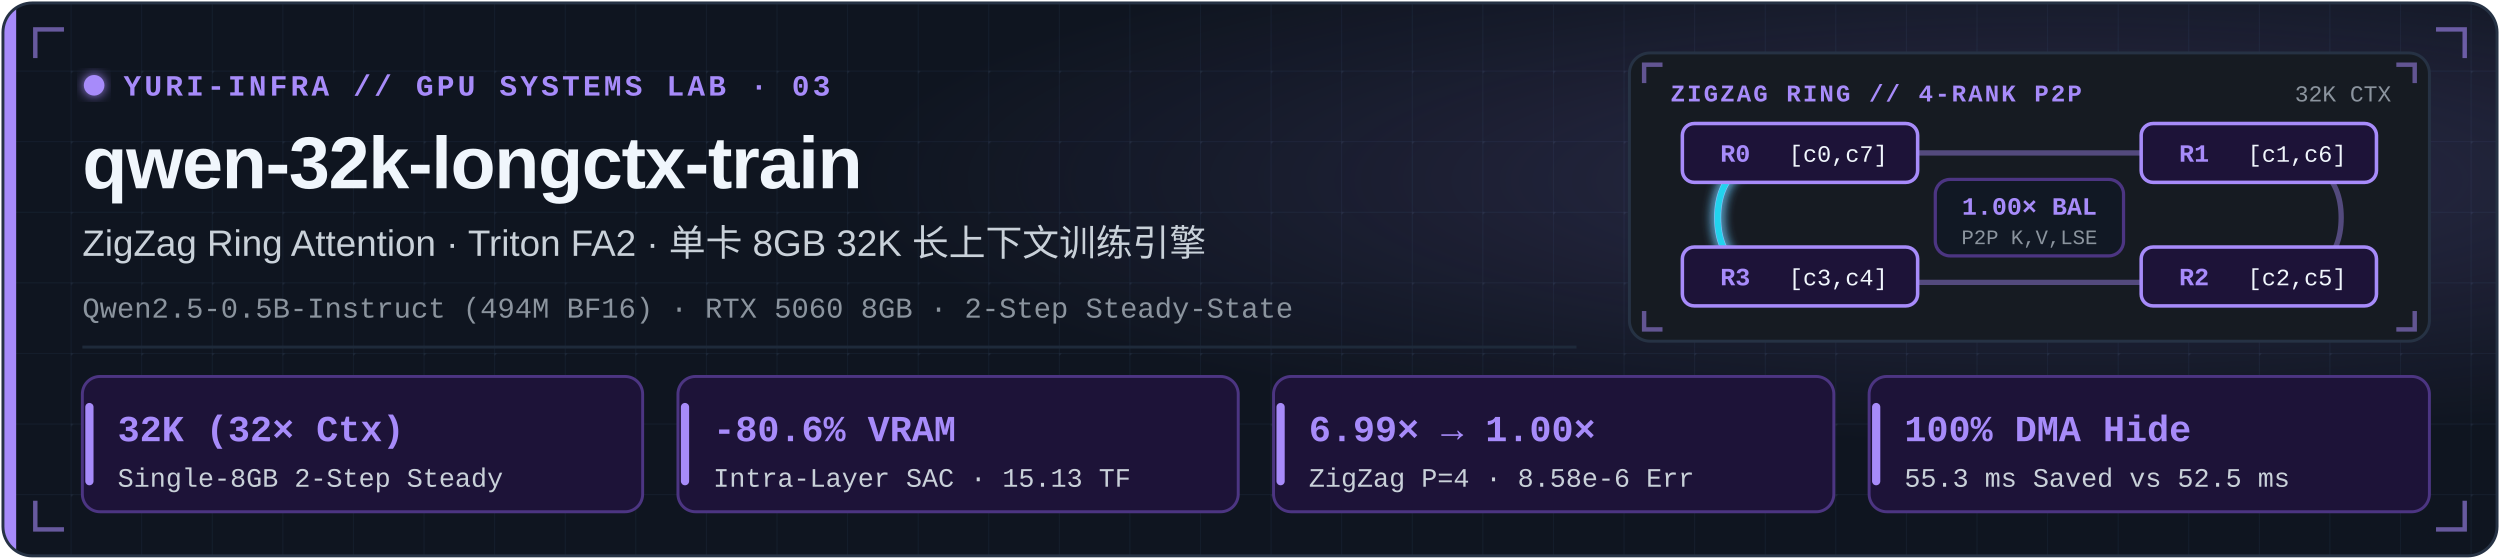
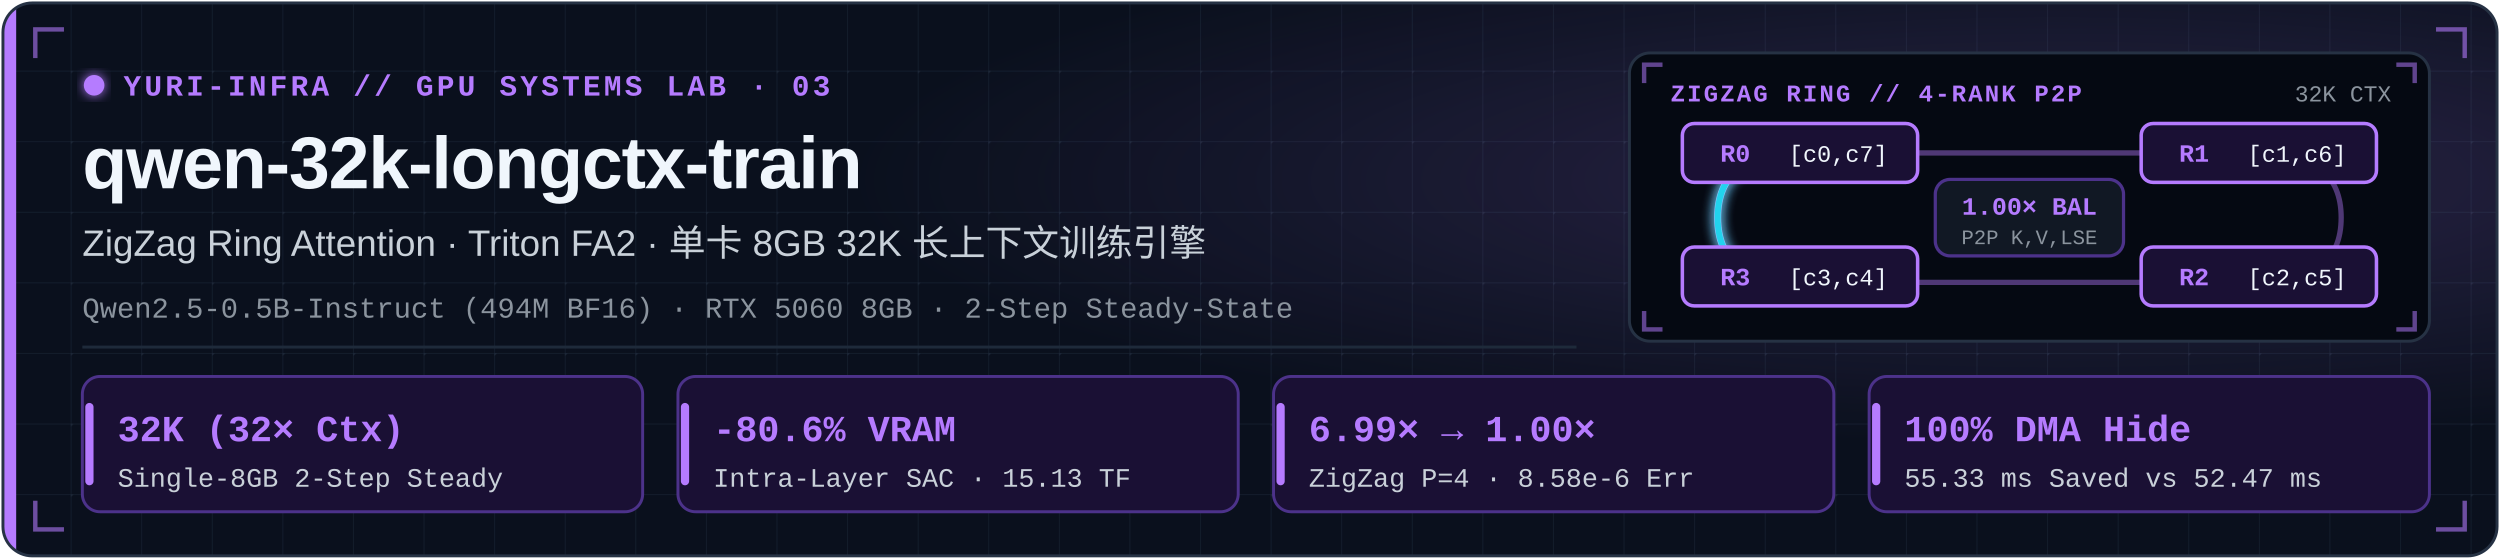
<svg xmlns="http://www.w3.org/2000/svg" width="850" height="190" viewBox="0 0 850 190" role="img">
  <defs>
    <style>
      .sans { font-family: -apple-system, BlinkMacSystemFont, 'Segoe UI', 'Helvetica Neue', Arial, 'PingFang SC', 'Microsoft YaHei', 'Noto Sans CJK SC', sans-serif; }
      .mono { font-family: 'JetBrains Mono', 'Fira Code', ui-monospace, SFMono-Regular, Menlo, Monaco, Consolas, 'Liberation Mono', monospace; }
      .pkt { stroke-linecap: round; fill: none; }
      .flow-f1 { stroke-dasharray: 24 216; animation: flowFwd 3.2s linear infinite; }
      .flow-f2 { stroke-dasharray: 20 220; animation: flowFwd 3.8s linear -1.2s infinite; }
      .flow-f3 { stroke-dasharray: 18 222; animation: flowFwd 2.8s linear -0.7s infinite; }
      .flow-r1 { stroke-dasharray: 22 218; animation: flowRev 3.6s linear -0.5s infinite; }
      .flow-ring1 { stroke-dasharray: 34 386; animation: flowRing 4.2s linear infinite; }
      .flow-ring2 { stroke-dasharray: 34 386; animation: flowRing 4.2s linear -2.1s infinite; }
      .pulse { animation: pulseDot 2.4s ease-in-out infinite; }
      @keyframes flowFwd { from { stroke-dashoffset: 240; } to { stroke-dashoffset: 0; } }
      @keyframes flowRev { from { stroke-dashoffset: 0; } to { stroke-dashoffset: 240; } }
      @keyframes flowRing { from { stroke-dashoffset: 420; } to { stroke-dashoffset: 0; } }
      @keyframes pulseDot { 0%, 100% { opacity: 1; } 50% { opacity: 0.35; } }
      
    </style>
    <clipPath id="clip-card-dark-violet">
      <rect x="1" y="1" width="848" height="188" rx="10" />
    </clipPath>
    <pattern id="grid24-dark-violet" width="24" height="24" patternUnits="userSpaceOnUse">
      <path d="M 24 0 L 0 0 0 24" fill="none" stroke="#182232" stroke-width="0.7" stroke-opacity="0.65" />
      <circle cx="0" cy="0" r="0.9" fill="#263244" fill-opacity="0.45" />
    </pattern>
    <radialGradient id="rad-dark-violet" cx="82%" cy="32%" r="48%">
-       <stop offset="0%" stop-color="#a78bfa" stop-opacity="0.18" />
-       <stop offset="100%" stop-color="#a78bfa" stop-opacity="0" />
+       <stop offset="0%" stop-color="#b57bff" stop-opacity="0.18" />
+       <stop offset="100%" stop-color="#b57bff" stop-opacity="0" />
    </radialGradient>
    <filter id="glow-dark-violet" x="-30%" y="-30%" width="160%" height="160%">
      <feGaussianBlur stdDeviation="2.0" result="blur" />
      <feMerge>
        <feMergeNode in="blur" />
        <feMergeNode in="SourceGraphic" />
      </feMerge>
    </filter>
  </defs>
  <g clip-path="url(#clip-card-dark-violet)">
-     <rect x="1" y="1" width="848" height="188" fill="#0f1520" />
+     <rect x="1" y="1" width="848" height="188" fill="#0a101d" />
    <rect x="1" y="1" width="848" height="188" fill="url(#grid24-dark-violet)" />
    <rect x="1" y="1" width="848" height="188" fill="url(#rad-dark-violet)" />
-     <rect x="1" y="1" width="4.5" height="188" fill="#a78bfa" />
+     <rect x="1" y="1" width="4.5" height="188" fill="#b57bff" />
  </g>
  <rect x="1" y="1" width="848" height="188" rx="10" fill="none" stroke="#263244" stroke-width="1" />
-   <g fill="none" stroke="#a78bfa" stroke-width="1.5" stroke-opacity="0.58" stroke-linecap="square">
+   <g fill="none" stroke="#b57bff" stroke-width="1.5" stroke-opacity="0.58" stroke-linecap="square">
    <path d="M 12.0 19.0 L 12.0 10.0 L 21.0 10.0" />
    <path d="M 829.0 10.0 L 838.0 10.0 L 838.0 19.0" />
    <path d="M 12.0 171.0 L 12.0 180.0 L 21.0 180.0" />
    <path d="M 829.0 180.0 L 838.0 180.0 L 838.0 171.0" />
  </g>
-   <circle cx="32" cy="29" r="3.5" fill="#a78bfa" class="pulse" filter="url(#glow-dark-violet)" />
-   <text x="42" y="32.5" class="mono" font-size="10" font-weight="700" fill="#a78bfa" letter-spacing="1.1">YURI-INFRA // GPU SYSTEMS LAB · 03</text>
+   <circle cx="32" cy="29" r="3.5" fill="#b57bff" class="pulse" filter="url(#glow-dark-violet)" />
+   <text x="42" y="32.5" class="mono" font-size="10" font-weight="700" fill="#b57bff" letter-spacing="1.1">YURI-INFRA // GPU SYSTEMS LAB · 03</text>
  <text x="28" y="64" class="sans" font-size="25" font-weight="800" fill="#f0f6fc" letter-spacing="-0.4">qwen-32k-longctx-train</text>
  <text x="28" y="87" class="sans" font-size="12.5" font-weight="500" fill="#c9d1d9">ZigZag Ring Attention · Triton FA2 · 单卡 8GB 32K 长上下文训练引擎</text>
  <text x="28" y="108" class="mono" font-size="9.8" fill="#8b949e">Qwen2.5-0.5B-Instruct (494M BF16) · RTX 5060 8GB · 2-Step Steady-State</text>
  <line x1="28" y1="118" x2="536" y2="118" stroke="#1e2a3a" stroke-width="1" />
-   <rect x="554" y="18" width="272" height="98" rx="7" fill="#161b22" stroke="#263244" stroke-width="1" />
-   <g fill="none" stroke="#a78bfa" stroke-width="1.5" stroke-opacity="0.52" stroke-linecap="square">
+   <rect x="554" y="18" width="272" height="98" rx="7" fill="#050912" stroke="#263244" stroke-width="1" />
+   <g fill="none" stroke="#b57bff" stroke-width="1.5" stroke-opacity="0.52" stroke-linecap="square">
    <path d="M 559.0 27.5 L 559.0 22.0 L 564.5 22.0" />
    <path d="M 815.5 22.0 L 821.0 22.0 L 821.0 27.5" />
    <path d="M 559.0 106.5 L 559.0 112.0 L 564.5 112.0" />
    <path d="M 815.5 112.0 L 821.0 112.0 L 821.0 106.5" />
  </g>
-   <text x="568" y="34.5" class="mono" font-size="8.2" font-weight="700" fill="#a78bfa" letter-spacing="0.7">ZIGZAG RING // 4-RANK P2P</text>
+   <text x="568" y="34.5" class="mono" font-size="8.2" font-weight="700" fill="#b57bff" letter-spacing="0.7">ZIGZAG RING // 4-RANK P2P</text>
  <text x="813" y="34.5" class="mono" font-size="7.8" fill="#8b949e" text-anchor="end">32K CTX</text>
-   <path d="M 612 52 L 768 52 Q 796 52 796 74 Q 796 96 768 96 L 612 96 Q 584 96 584 74 Q 584 52 612 52 Z" fill="none" stroke="#a78bfa" stroke-opacity="0.42" stroke-width="1.8" />
+   <path d="M 612 52 L 768 52 Q 796 52 796 74 Q 796 96 768 96 L 612 96 Q 584 96 584 74 Q 584 52 612 52 Z" fill="none" stroke="#b57bff" stroke-opacity="0.42" stroke-width="1.8" />
  <path d="M 612 52 L 768 52 Q 796 52 796 74 Q 796 96 768 96 L 612 96 Q 584 96 584 74 Q 584 52 612 52 Z" class="pkt flow-ring1" stroke="#c4b5fd" stroke-width="2.4" filter="url(#glow-dark-violet)" />
  <path d="M 612 52 L 768 52 Q 796 52 796 74 Q 796 96 768 96 L 612 96 Q 584 96 584 74 Q 584 52 612 52 Z" class="pkt flow-ring2" stroke="#22d3ee" stroke-width="2.0" filter="url(#glow-dark-violet)" />
-   <rect x="572" y="42" width="80" height="20" rx="4" fill="#1d1338" stroke="#a78bfa" stroke-width="1.2" />
-   <text x="590" y="55" class="mono" font-size="8.5" font-weight="700" fill="#a78bfa" text-anchor="middle">R0</text>
+   <rect x="572" y="42" width="80" height="20" rx="4" fill="#1a1034" stroke="#b57bff" stroke-width="1.2" />
+   <text x="590" y="55" class="mono" font-size="8.5" font-weight="700" fill="#b57bff" text-anchor="middle">R0</text>
  <text x="625" y="55" class="mono" font-size="8" fill="#f0f6fc" text-anchor="middle">[c0,c7]</text>
-   <rect x="728" y="42" width="80" height="20" rx="4" fill="#1d1338" stroke="#a78bfa" stroke-width="1.2" />
-   <text x="746" y="55" class="mono" font-size="8.5" font-weight="700" fill="#a78bfa" text-anchor="middle">R1</text>
+   <rect x="728" y="42" width="80" height="20" rx="4" fill="#1a1034" stroke="#b57bff" stroke-width="1.2" />
+   <text x="746" y="55" class="mono" font-size="8.5" font-weight="700" fill="#b57bff" text-anchor="middle">R1</text>
  <text x="781" y="55" class="mono" font-size="8" fill="#f0f6fc" text-anchor="middle">[c1,c6]</text>
-   <rect x="728" y="84" width="80" height="20" rx="4" fill="#1d1338" stroke="#a78bfa" stroke-width="1.2" />
-   <text x="746" y="97" class="mono" font-size="8.5" font-weight="700" fill="#a78bfa" text-anchor="middle">R2</text>
+   <rect x="728" y="84" width="80" height="20" rx="4" fill="#1a1034" stroke="#b57bff" stroke-width="1.2" />
+   <text x="746" y="97" class="mono" font-size="8.5" font-weight="700" fill="#b57bff" text-anchor="middle">R2</text>
  <text x="781" y="97" class="mono" font-size="8" fill="#f0f6fc" text-anchor="middle">[c2,c5]</text>
-   <rect x="572" y="84" width="80" height="20" rx="4" fill="#1d1338" stroke="#a78bfa" stroke-width="1.2" />
-   <text x="590" y="97" class="mono" font-size="8.5" font-weight="700" fill="#a78bfa" text-anchor="middle">R3</text>
+   <rect x="572" y="84" width="80" height="20" rx="4" fill="#1a1034" stroke="#b57bff" stroke-width="1.2" />
+   <text x="590" y="97" class="mono" font-size="8.5" font-weight="700" fill="#b57bff" text-anchor="middle">R3</text>
  <text x="625" y="97" class="mono" font-size="8" fill="#f0f6fc" text-anchor="middle">[c3,c4]</text>
-   <rect x="658" y="61" width="64" height="26" rx="5" fill="#111824" stroke="#4c3582" stroke-width="1.1" />
-   <text x="690" y="73" class="mono" font-size="8.5" font-weight="700" fill="#a78bfa" text-anchor="middle">1.00× BAL</text>
+   <rect x="658" y="61" width="64" height="26" rx="5" fill="#111824" stroke="#4c328a" stroke-width="1.1" />
+   <text x="690" y="73" class="mono" font-size="8.5" font-weight="700" fill="#b57bff" text-anchor="middle">1.00× BAL</text>
  <text x="690" y="83" class="mono" font-size="7" fill="#8b949e" text-anchor="middle">P2P K,V,LSE</text>
-   <rect x="28.0" y="128.0" width="190.5" height="46" rx="6" fill="#1d1338" stroke="#4c3582" stroke-width="1" />
-   <rect x="29.0" y="137.0" width="2.8" height="28" rx="1.4" fill="#a78bfa" />
-   <text x="40.0" y="150.0" class="mono" font-size="12.5" font-weight="700" fill="#a78bfa">32K (32× Ctx)</text>
+   <rect x="28.0" y="128.0" width="190.5" height="46" rx="6" fill="#1a1034" stroke="#4c328a" stroke-width="1" />
+   <rect x="29.0" y="137.0" width="2.8" height="28" rx="1.4" fill="#b57bff" />
+   <text x="40.0" y="150.0" class="mono" font-size="12.5" font-weight="700" fill="#b57bff">32K (32× Ctx)</text>
  <text x="40.0" y="165.5" class="mono" font-size="9.1" fill="#c9d1d9">Single-8GB 2-Step Steady</text>
-   <rect x="230.5" y="128.0" width="190.5" height="46" rx="6" fill="#1d1338" stroke="#4c3582" stroke-width="1" />
-   <rect x="231.5" y="137.0" width="2.8" height="28" rx="1.4" fill="#a78bfa" />
-   <text x="242.5" y="150.0" class="mono" font-size="12.5" font-weight="700" fill="#a78bfa">-80.6% VRAM</text>
+   <rect x="230.5" y="128.0" width="190.5" height="46" rx="6" fill="#1a1034" stroke="#4c328a" stroke-width="1" />
+   <rect x="231.5" y="137.0" width="2.8" height="28" rx="1.4" fill="#b57bff" />
+   <text x="242.5" y="150.0" class="mono" font-size="12.5" font-weight="700" fill="#b57bff">-80.6% VRAM</text>
  <text x="242.5" y="165.5" class="mono" font-size="9.1" fill="#c9d1d9">Intra-Layer SAC · 15.13 TF</text>
-   <rect x="433.0" y="128.0" width="190.5" height="46" rx="6" fill="#1d1338" stroke="#4c3582" stroke-width="1" />
-   <rect x="434.0" y="137.0" width="2.8" height="28" rx="1.4" fill="#a78bfa" />
-   <text x="445.0" y="150.0" class="mono" font-size="12.5" font-weight="700" fill="#a78bfa">6.99× → 1.00×</text>
+   <rect x="433.0" y="128.0" width="190.5" height="46" rx="6" fill="#1a1034" stroke="#4c328a" stroke-width="1" />
+   <rect x="434.0" y="137.0" width="2.8" height="28" rx="1.4" fill="#b57bff" />
+   <text x="445.0" y="150.0" class="mono" font-size="12.5" font-weight="700" fill="#b57bff">6.99× → 1.00×</text>
  <text x="445.0" y="165.5" class="mono" font-size="9.1" fill="#c9d1d9">ZigZag P=4 · 8.58e-6 Err</text>
-   <rect x="635.5" y="128.0" width="190.5" height="46" rx="6" fill="#1d1338" stroke="#4c3582" stroke-width="1" />
-   <rect x="636.5" y="137.0" width="2.8" height="28" rx="1.4" fill="#a78bfa" />
-   <text x="647.5" y="150.0" class="mono" font-size="12.5" font-weight="700" fill="#a78bfa">100% DMA Hide</text>
-   <text x="647.5" y="165.5" class="mono" font-size="9.1" fill="#c9d1d9">55.3 ms Saved vs 52.5 ms</text>
+   <rect x="635.5" y="128.0" width="190.5" height="46" rx="6" fill="#1a1034" stroke="#4c328a" stroke-width="1" />
+   <rect x="636.5" y="137.0" width="2.8" height="28" rx="1.4" fill="#b57bff" />
+   <text x="647.5" y="150.0" class="mono" font-size="12.5" font-weight="700" fill="#b57bff">100% DMA Hide</text>
+   <text x="647.5" y="165.5" class="mono" font-size="9.1" fill="#c9d1d9">55.33 ms Saved vs 52.47 ms</text>
</svg>
